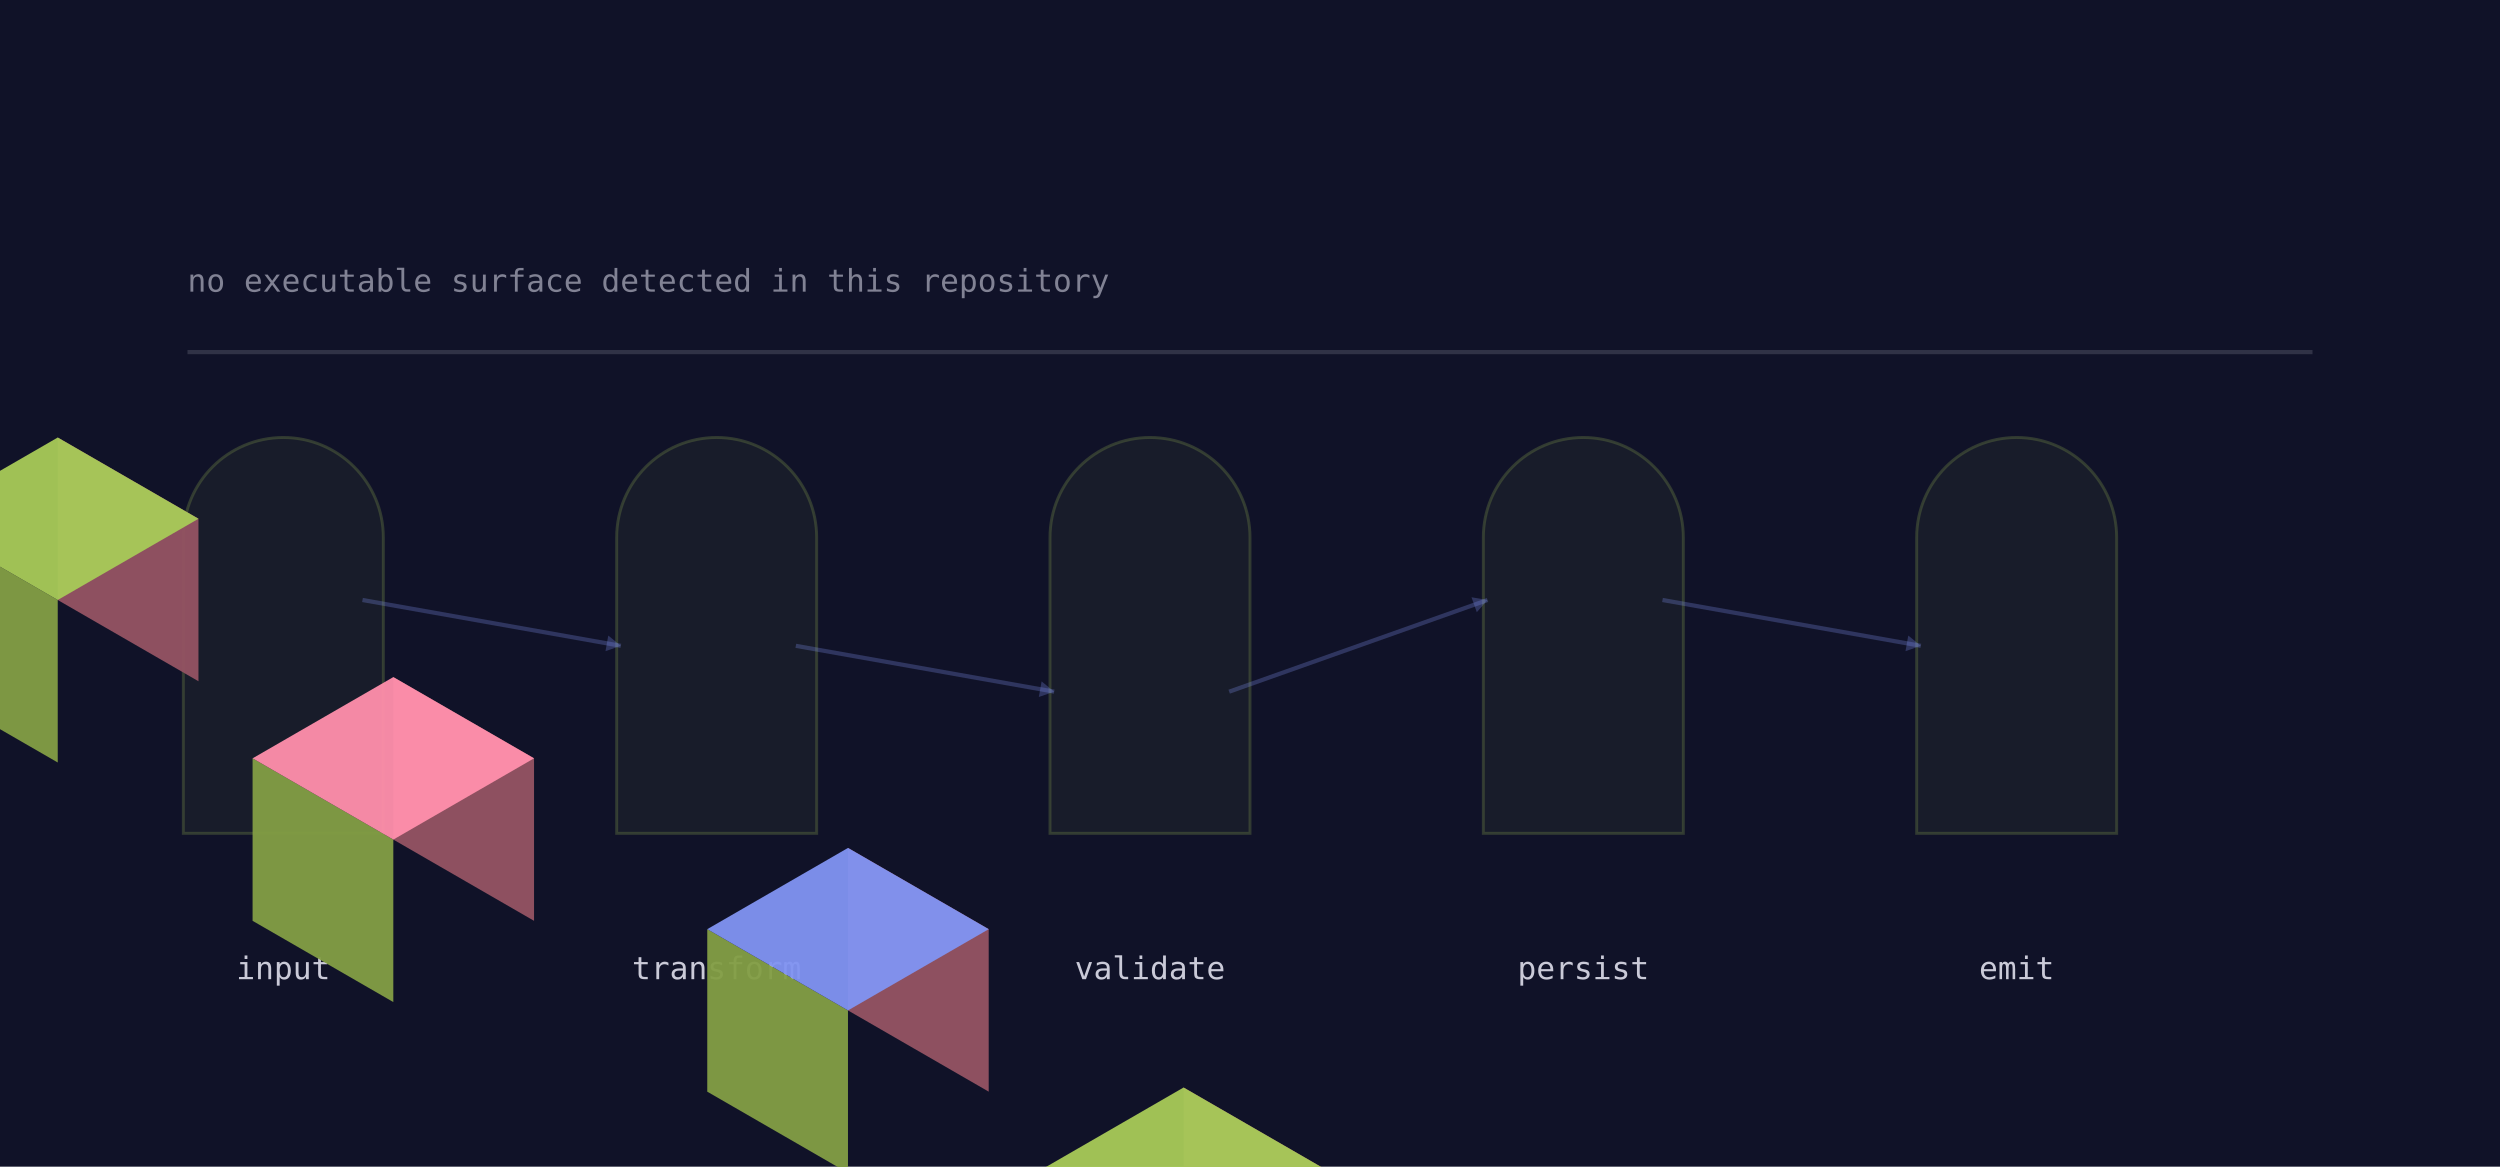
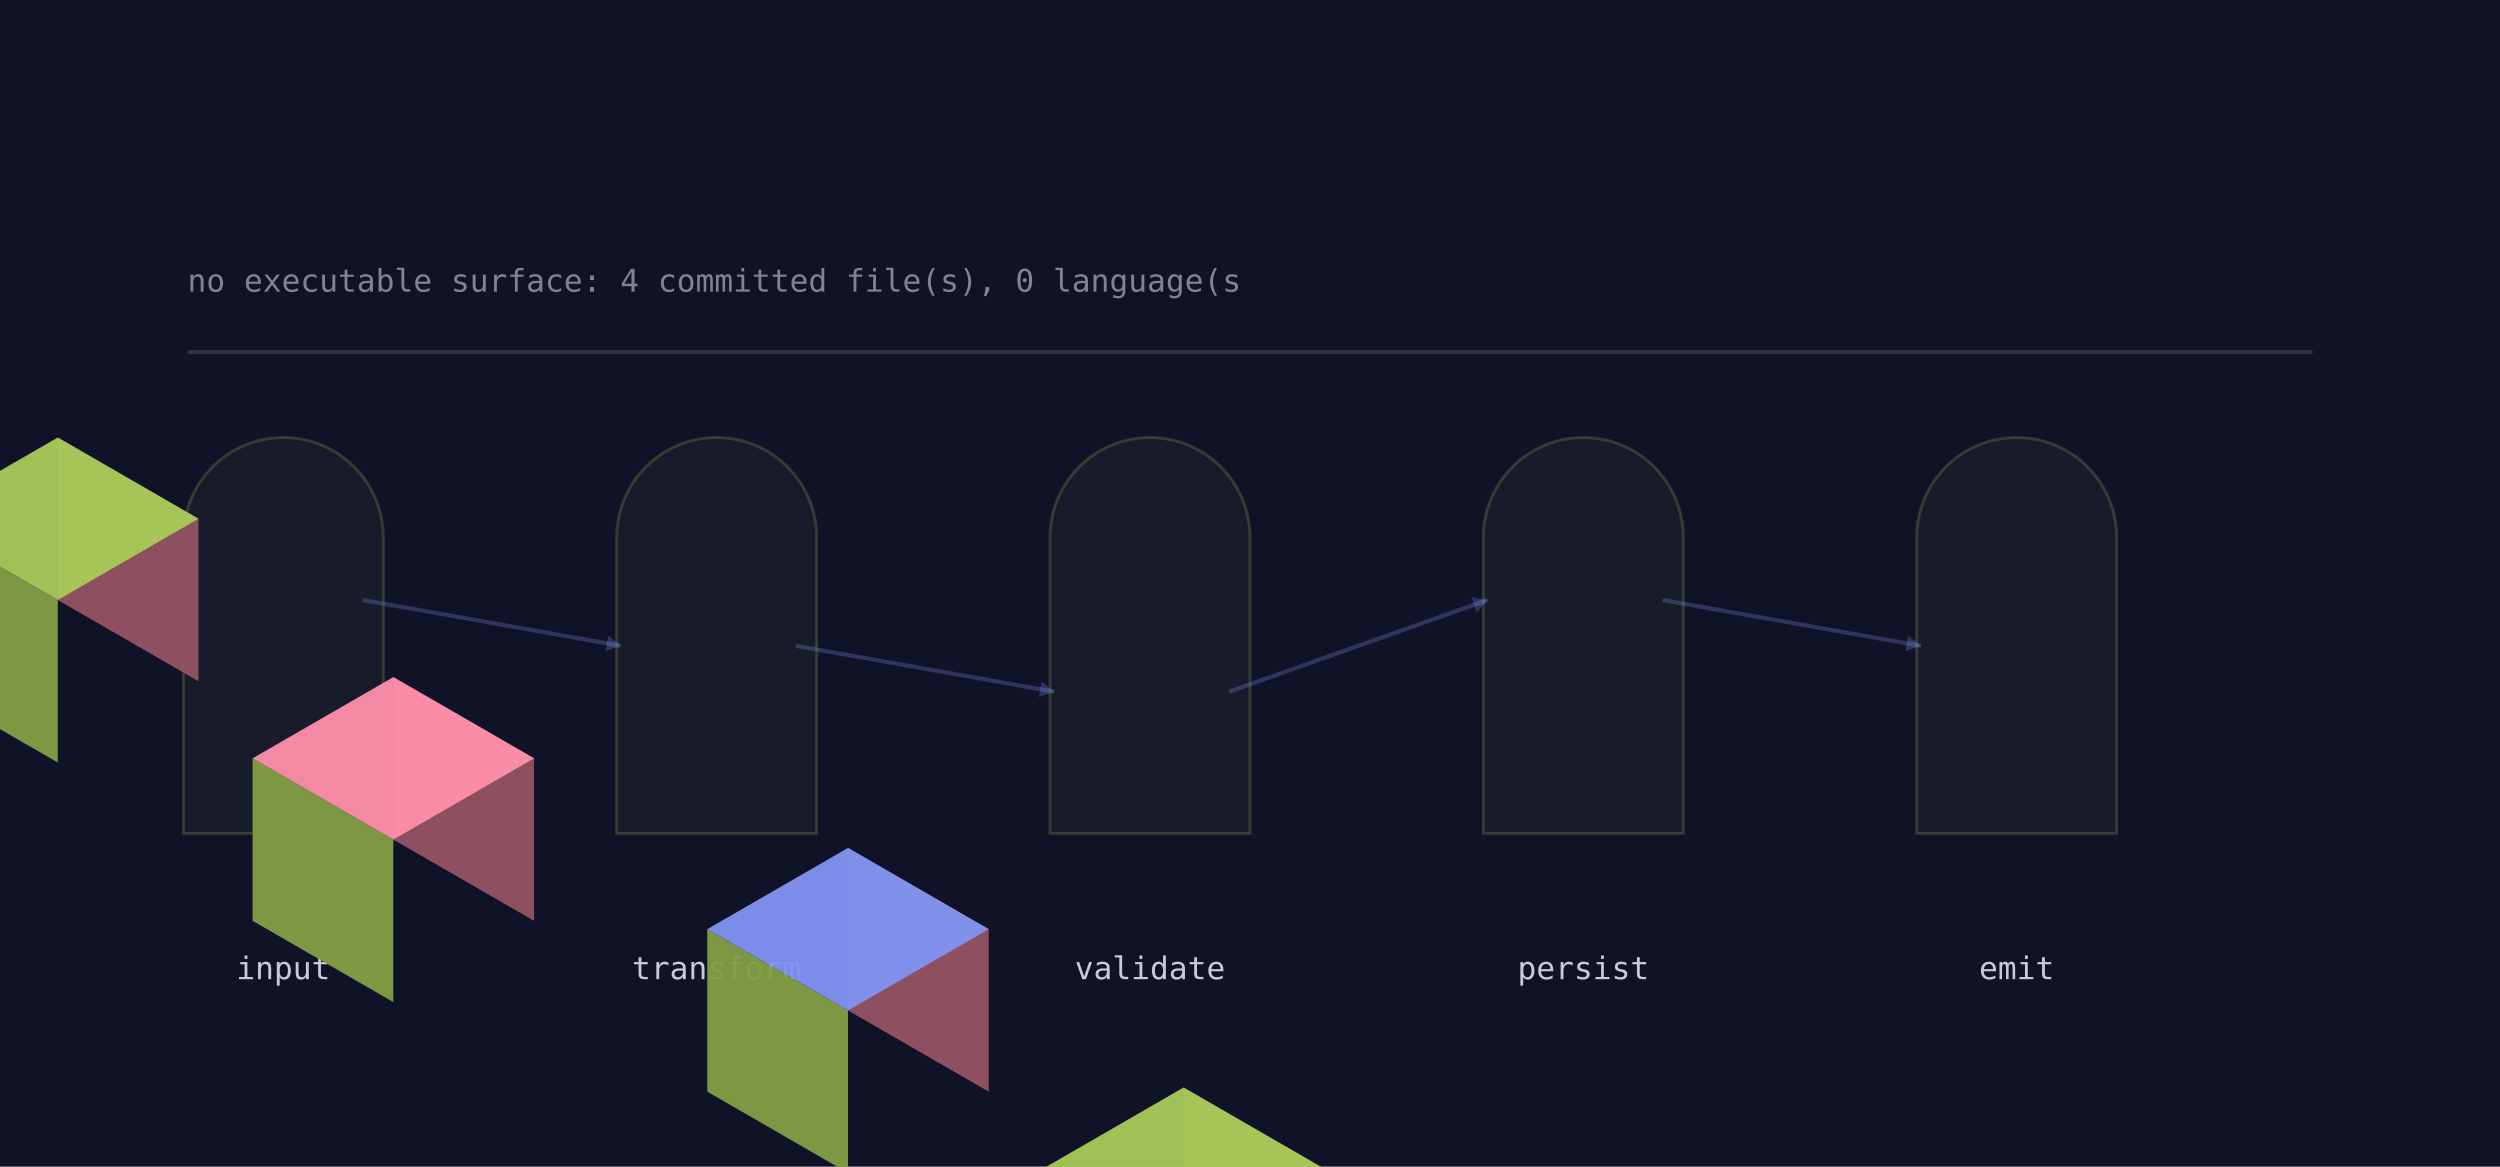
<svg xmlns="http://www.w3.org/2000/svg" viewBox="0 0 1200 560" width="1200" height="560" role="img" aria-label="why-are-you-here data flow">
  <rect width="1200" height="560" fill="#101228" />
  <defs>
    <linearGradient id="gf" x1="0" y1="0" x2="1" y2="1">
      <stop offset="0%" stop-color="#8093f1" />
      <stop offset="100%" stop-color="#a7c957" />
    </linearGradient>
  </defs>
  <path d="M88.00,400.00 L88.00,258.00 A48.00,48.00 0 0 1 184.00,258.00 L184.00,400.00 Z" fill="rgba(167,201,87,0.100)" opacity="0.55" stroke="rgba(167,201,87,0.400)" stroke-width="1.4" />
  <polygon points="-133.37,173.00 -65.82,212.00 -65.82,134.00 -133.37,95.00" fill="#945363" opacity="0.95" />
  <polygon points="-200.92,212.00 -133.37,251.00 -133.37,173.00 -200.92,134.00" fill="#829d44" opacity="0.95" />
  <polygon points="-133.37,95.00 -65.82,134.00 -133.37,173.00 -200.92,134.00" fill="#8093f1" opacity="0.95" />
  <text x="136" y="470" font-family="ui-monospace,Menlo,monospace" font-size="15" fill="rgba(242,242,255,0.820)" text-anchor="middle">input</text>
  <path d="M296.00,400.00 L296.00,258.00 A48.00,48.00 0 0 1 392.00,258.00 L392.00,400.00 Z" fill="rgba(167,201,87,0.100)" opacity="0.55" stroke="rgba(167,201,87,0.400)" stroke-width="1.4" />
  <polygon points="27.71,288.00 95.26,327.00 95.26,249.00 27.71,210.00" fill="#945363" opacity="0.95" />
  <polygon points="-39.84,327.00 27.71,366.00 27.71,288.00 -39.84,249.00" fill="#829d44" opacity="0.95" />
  <polygon points="27.71,210.00 95.26,249.00 27.71,288.00 -39.84,249.00" fill="#a7c957" opacity="0.95" />
  <text x="344" y="470" font-family="ui-monospace,Menlo,monospace" font-size="15" fill="rgba(242,242,255,0.820)" text-anchor="middle">transform</text>
  <line x1="174.00" y1="288.00" x2="298.00" y2="310.00" stroke="rgba(128,147,241,0.500)" stroke-width="2.00" opacity="0.55" />
  <polygon points="298.00,310.00 291.97,305.07 290.64,312.55" fill="rgba(128,147,241,0.500)" opacity="0.55" />
  <path d="M504.00,400.00 L504.00,258.00 A48.00,48.00 0 0 1 600.00,258.00 L600.00,400.00 Z" fill="rgba(167,201,87,0.100)" opacity="0.55" stroke="rgba(167,201,87,0.400)" stroke-width="1.4" />
  <polygon points="188.79,403.00 256.34,442.00 256.34,364.00 188.79,325.00" fill="#945363" opacity="0.95" />
  <polygon points="121.24,442.00 188.79,481.00 188.79,403.00 121.24,364.00" fill="#829d44" opacity="0.95" />
  <polygon points="188.79,325.00 256.34,364.00 188.79,403.00 121.24,364.00" fill="#ff8fab" opacity="0.95" />
  <text x="552" y="470" font-family="ui-monospace,Menlo,monospace" font-size="15" fill="rgba(242,242,255,0.820)" text-anchor="middle">validate</text>
  <line x1="382.00" y1="310.00" x2="506.00" y2="332.00" stroke="rgba(128,147,241,0.500)" stroke-width="2.00" opacity="0.55" />
  <polygon points="506.00,332.00 499.97,327.07 498.64,334.55" fill="rgba(128,147,241,0.500)" opacity="0.55" />
  <path d="M712.00,400.00 L712.00,258.00 A48.00,48.00 0 0 1 808.00,258.00 L808.00,400.00 Z" fill="rgba(167,201,87,0.100)" opacity="0.55" stroke="rgba(167,201,87,0.400)" stroke-width="1.4" />
  <polygon points="407.03,485.00 474.58,524.00 474.58,446.00 407.03,407.00" fill="#945363" opacity="0.95" />
  <polygon points="339.48,524.00 407.03,563.00 407.03,485.00 339.48,446.00" fill="#829d44" opacity="0.95" />
  <polygon points="407.03,407.00 474.58,446.00 407.03,485.00 339.48,446.00" fill="#8093f1" opacity="0.95" />
  <text x="760" y="470" font-family="ui-monospace,Menlo,monospace" font-size="15" fill="rgba(242,242,255,0.820)" text-anchor="middle">persist</text>
  <line x1="590.00" y1="332.00" x2="714.00" y2="288.00" stroke="rgba(128,147,241,0.500)" stroke-width="2.00" opacity="0.55" />
  <polygon points="714.00,288.00 706.32,286.69 708.86,293.86" fill="rgba(128,147,241,0.500)" opacity="0.55" />
  <path d="M920.00,400.00 L920.00,258.00 A48.00,48.00 0 0 1 1016.00,258.00 L1016.00,400.00 Z" fill="rgba(167,201,87,0.100)" opacity="0.55" stroke="rgba(167,201,87,0.400)" stroke-width="1.4" />
  <polygon points="568.11,600.00 635.66,639.00 635.66,561.00 568.11,522.00" fill="#945363" opacity="0.95" />
  <polygon points="500.56,639.00 568.11,678.00 568.11,600.00 500.56,561.00" fill="#829d44" opacity="0.95" />
  <polygon points="568.11,522.00 635.66,561.00 568.11,600.00 500.56,561.00" fill="#a7c957" opacity="0.95" />
  <text x="968" y="470" font-family="ui-monospace,Menlo,monospace" font-size="15" fill="rgba(242,242,255,0.820)" text-anchor="middle">emit</text>
  <line x1="798.00" y1="288.00" x2="922.00" y2="310.00" stroke="rgba(128,147,241,0.500)" stroke-width="2.00" opacity="0.55" />
  <polygon points="922.00,310.00 915.97,305.07 914.64,312.55" fill="rgba(128,147,241,0.500)" opacity="0.55" />
  <rect x="90.00" y="168.00" width="1020.00" height="2.00" rx="0.00" fill="rgba(242,242,255,0.140)" opacity="1.00" />
-   <text x="90" y="140" font-family="ui-monospace,Menlo,monospace" font-size="15" fill="rgba(242,242,255,0.500)">no executable surface detected in this repository</text>
+   <text x="90" y="140" font-family="ui-monospace,Menlo,monospace" font-size="15" fill="rgba(242,242,255,0.500)">no executable surface: 4 committed file(s), 0 language(s</text>
</svg>
